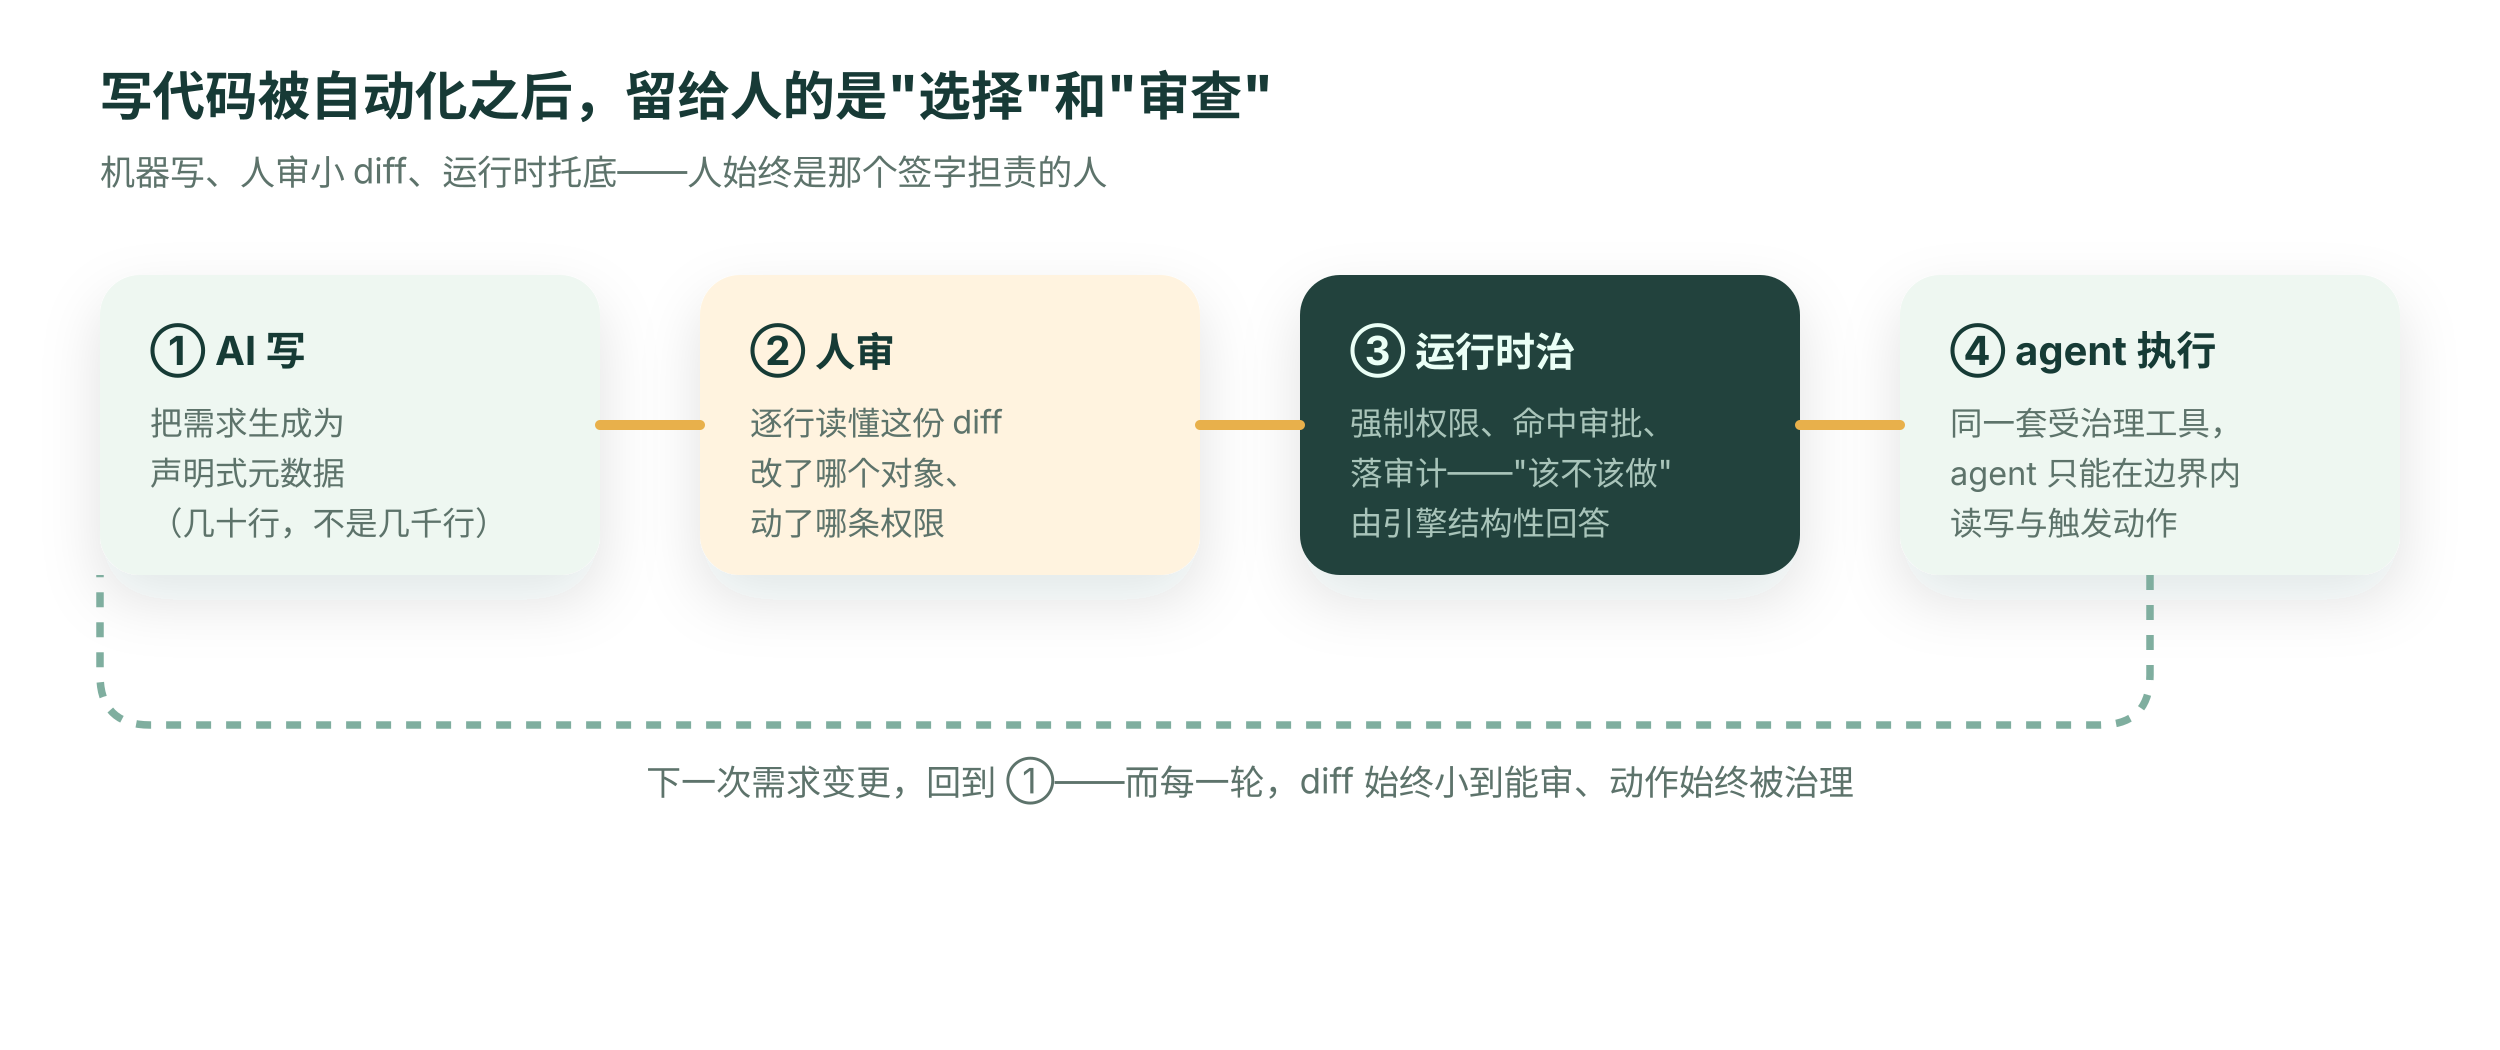
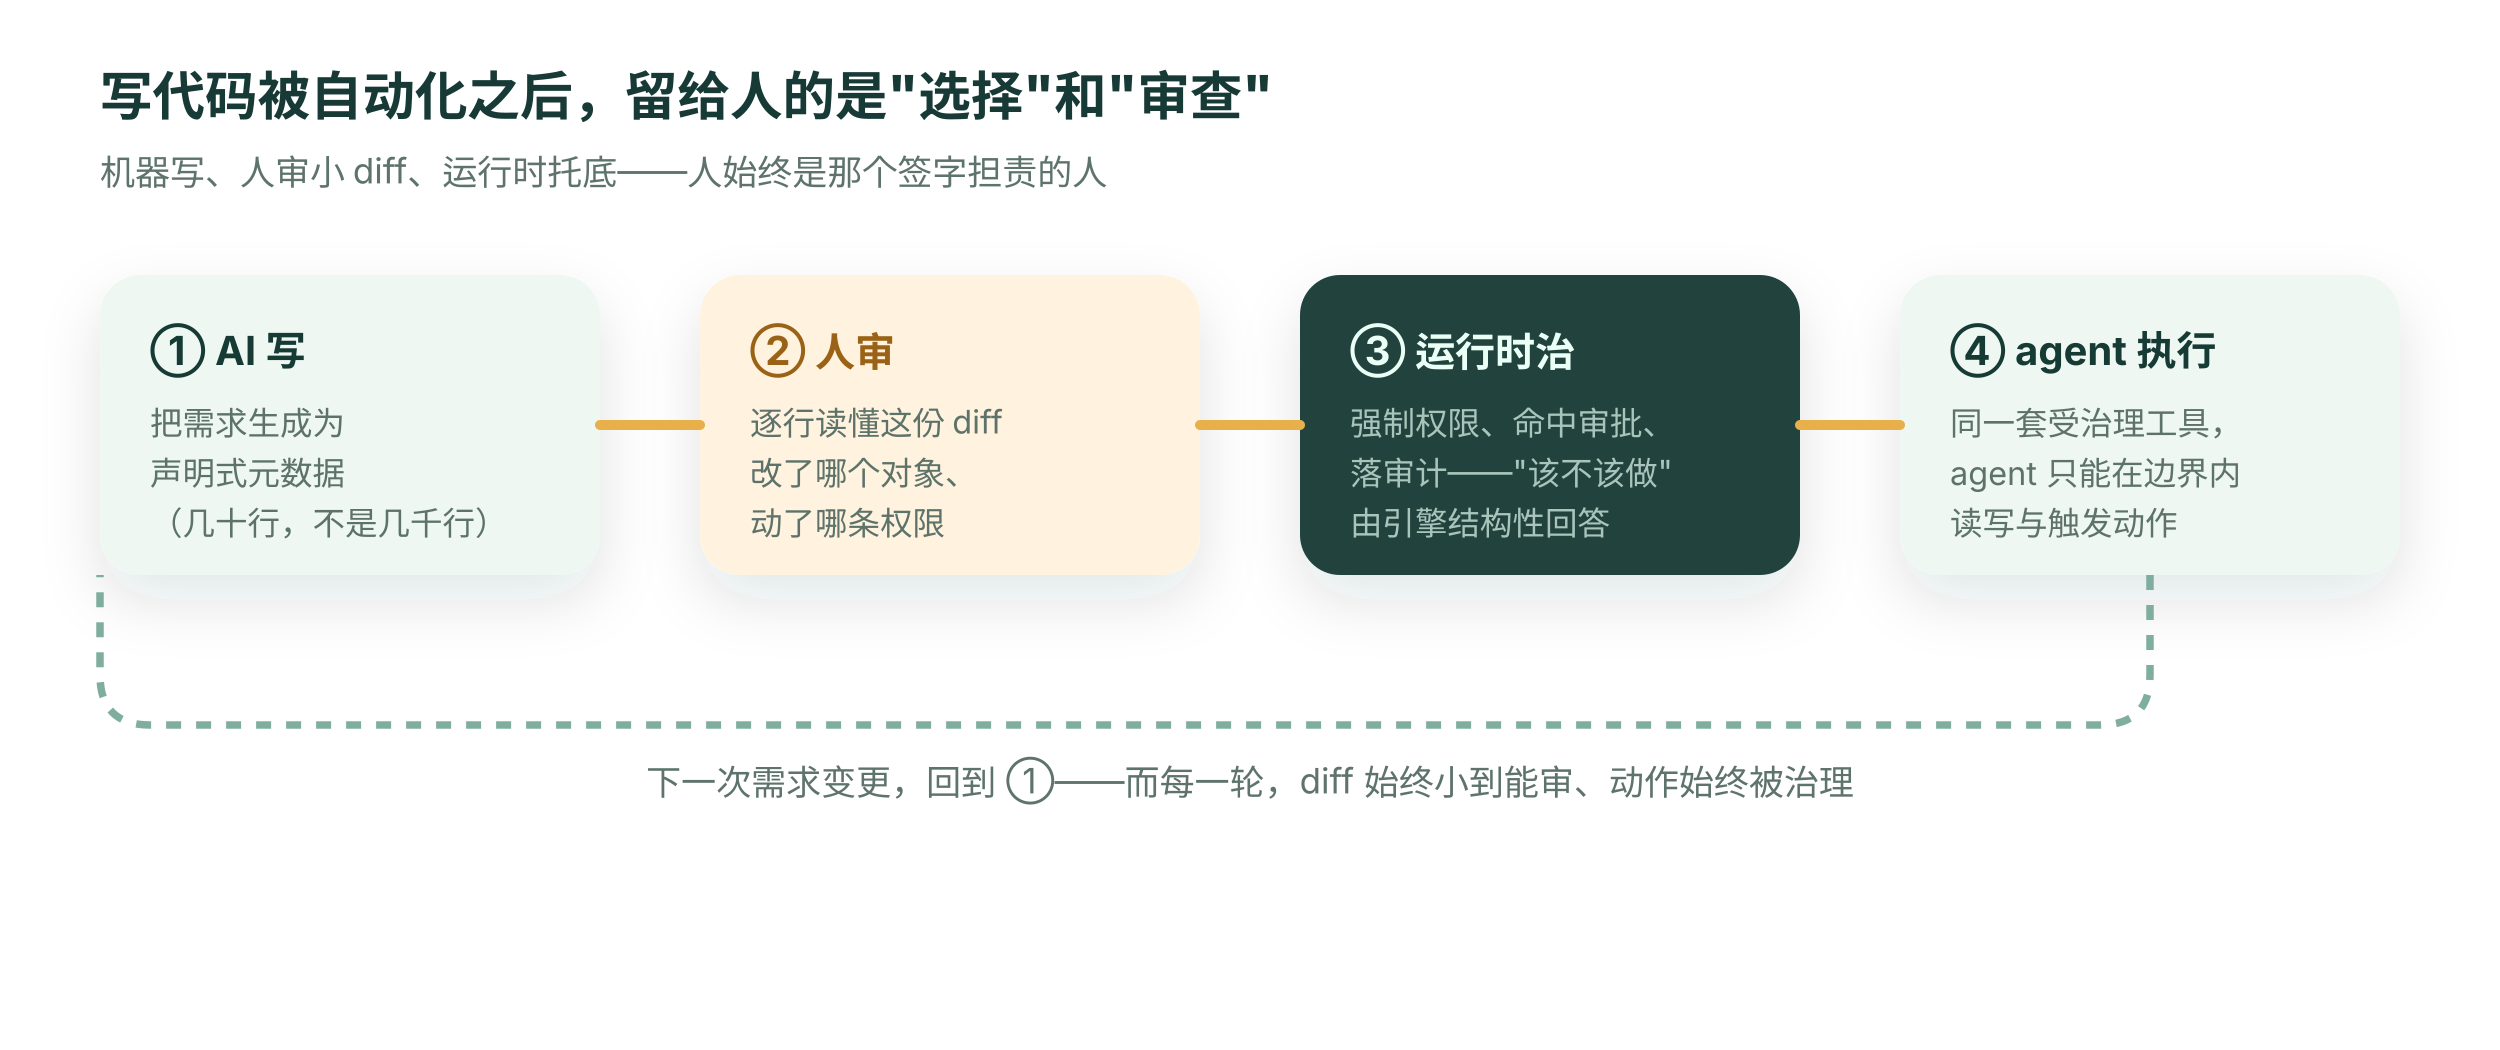
<svg xmlns="http://www.w3.org/2000/svg" viewBox="0 0 1000 420" role="img" aria-label="AI 写、人审、运行时治理、agent 在边界内执行的闭环">
  <defs>
    <filter id="sh" x="-20%" y="-30%" width="140%" height="170%">
      <feDropShadow dx="0" dy="10" stdDeviation="12" flood-color="#24342f" flood-opacity=".12" />
    </filter>
    <style>
      text{font-family:-apple-system,BlinkMacSystemFont,"Segoe UI",sans-serif;fill:#173a36}
      .cap{font-size:14px;fill:#5d736b}.t{font-size:16px;font-weight:700}.s{font-size:13px;fill:#5d736b}
    </style>
  </defs>
  <rect width="1000" height="420" fill="#ffffff" />
  <text x="40" y="46" font-size="21" font-weight="760">写代码被自动化之后，留给人的是"选择"和"审查"</text>
  <text x="40" y="74" class="cap">机器写、人审小 diff、运行时托底——人始终是那个签字担责的人</text>
  <g transform="translate(40 110)" filter="url(#sh)">
    <rect width="200" height="120" rx="16" fill="#eef7f1" />
    <text x="20" y="36" class="t">① AI 写</text>
    <text x="20" y="64" class="s">把需求生成为</text>
    <text x="20" y="84" class="s">声明式元数据</text>
    <text x="20" y="104" class="s">（几十行，不是几千行）</text>
  </g>
  <g transform="translate(280 110)" filter="url(#sh)">
    <rect width="200" height="120" rx="16" fill="#fff3df" />
-     <text x="20" y="36" class="t" fill="#9a6212">② 人审</text>
+     <text x="20" y="36" class="t" style="fill:#9a6212">② 人审</text>
    <text x="20" y="64" class="s">逐行读懂这份 diff</text>
    <text x="20" y="84" class="s">改了哪个对象、</text>
    <text x="20" y="104" class="s">动了哪条权限</text>
  </g>
  <g transform="translate(520 110)" filter="url(#sh)">
    <rect width="200" height="120" rx="16" fill="#22433d" />
    <text x="20" y="36" class="t" style="fill:#eafff6">③ 运行时治</text>
    <text x="20" y="64" class="s" style="fill:#a9c4ba">强制权限、命中审批、</text>
    <text x="20" y="84" class="s" style="fill:#a9c4ba">落审计——"该不该做"</text>
    <text x="20" y="104" class="s" style="fill:#a9c4ba">由引擎结构性回答</text>
  </g>
  <g transform="translate(760 110)" filter="url(#sh)">
    <rect width="200" height="120" rx="16" fill="#eef7f1" />
    <text x="20" y="36" class="t">④ agent 执行</text>
    <text x="20" y="64" class="s">同一套受治理工具，</text>
    <text x="20" y="84" class="s">agent 只能在边界内</text>
    <text x="20" y="104" class="s">读写与触发动作</text>
  </g>
  <g stroke="#e8b04b" stroke-width="4" stroke-linecap="round" fill="none">
    <path d="M240 170 h40" />
    <path d="M480 170 h40" />
    <path d="M720 170 h40" />
  </g>
  <path d="M860 230 v40 q0 20 -20 20 H 60 q-20 0 -20 -20 v-40" stroke="#7fae9f" stroke-width="3" fill="none" stroke-dasharray="6 6" />
  <text x="500" y="318" text-anchor="middle" class="cap" fill="#5d736b">下一次需求变更，回到 ①——而每一轮，diff 始终小到能审、动作始终被治理</text>
</svg>
